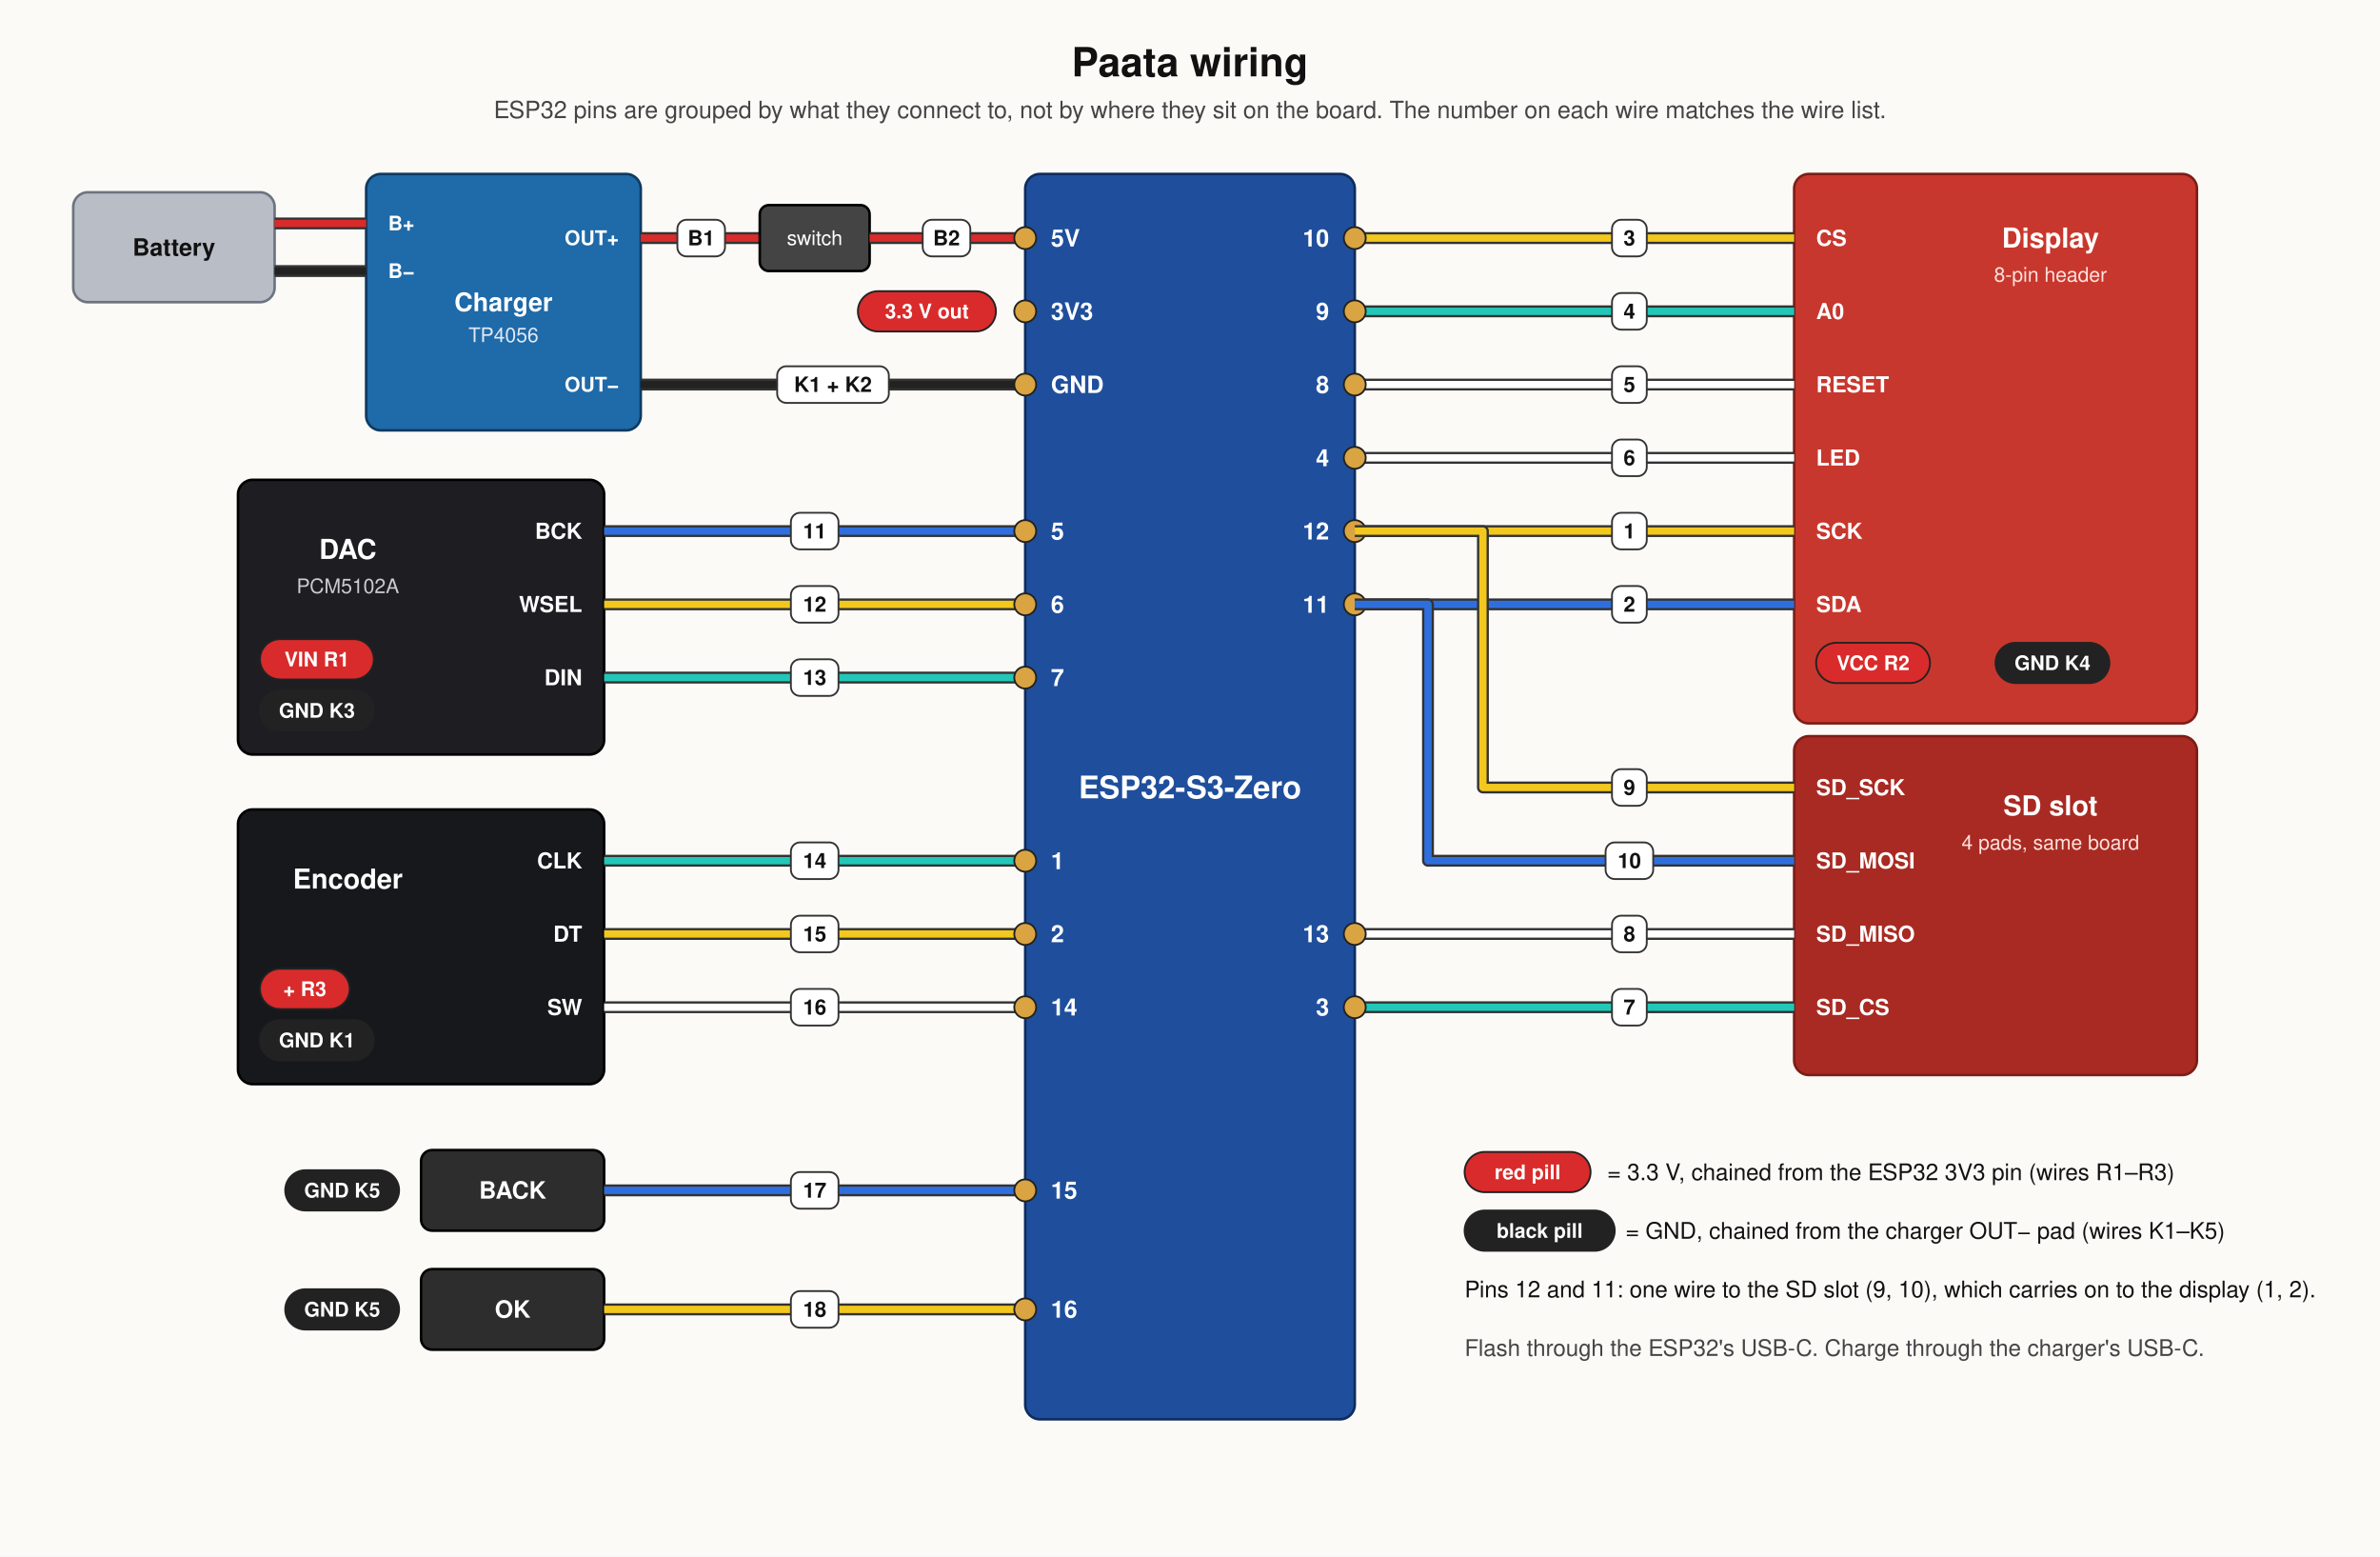
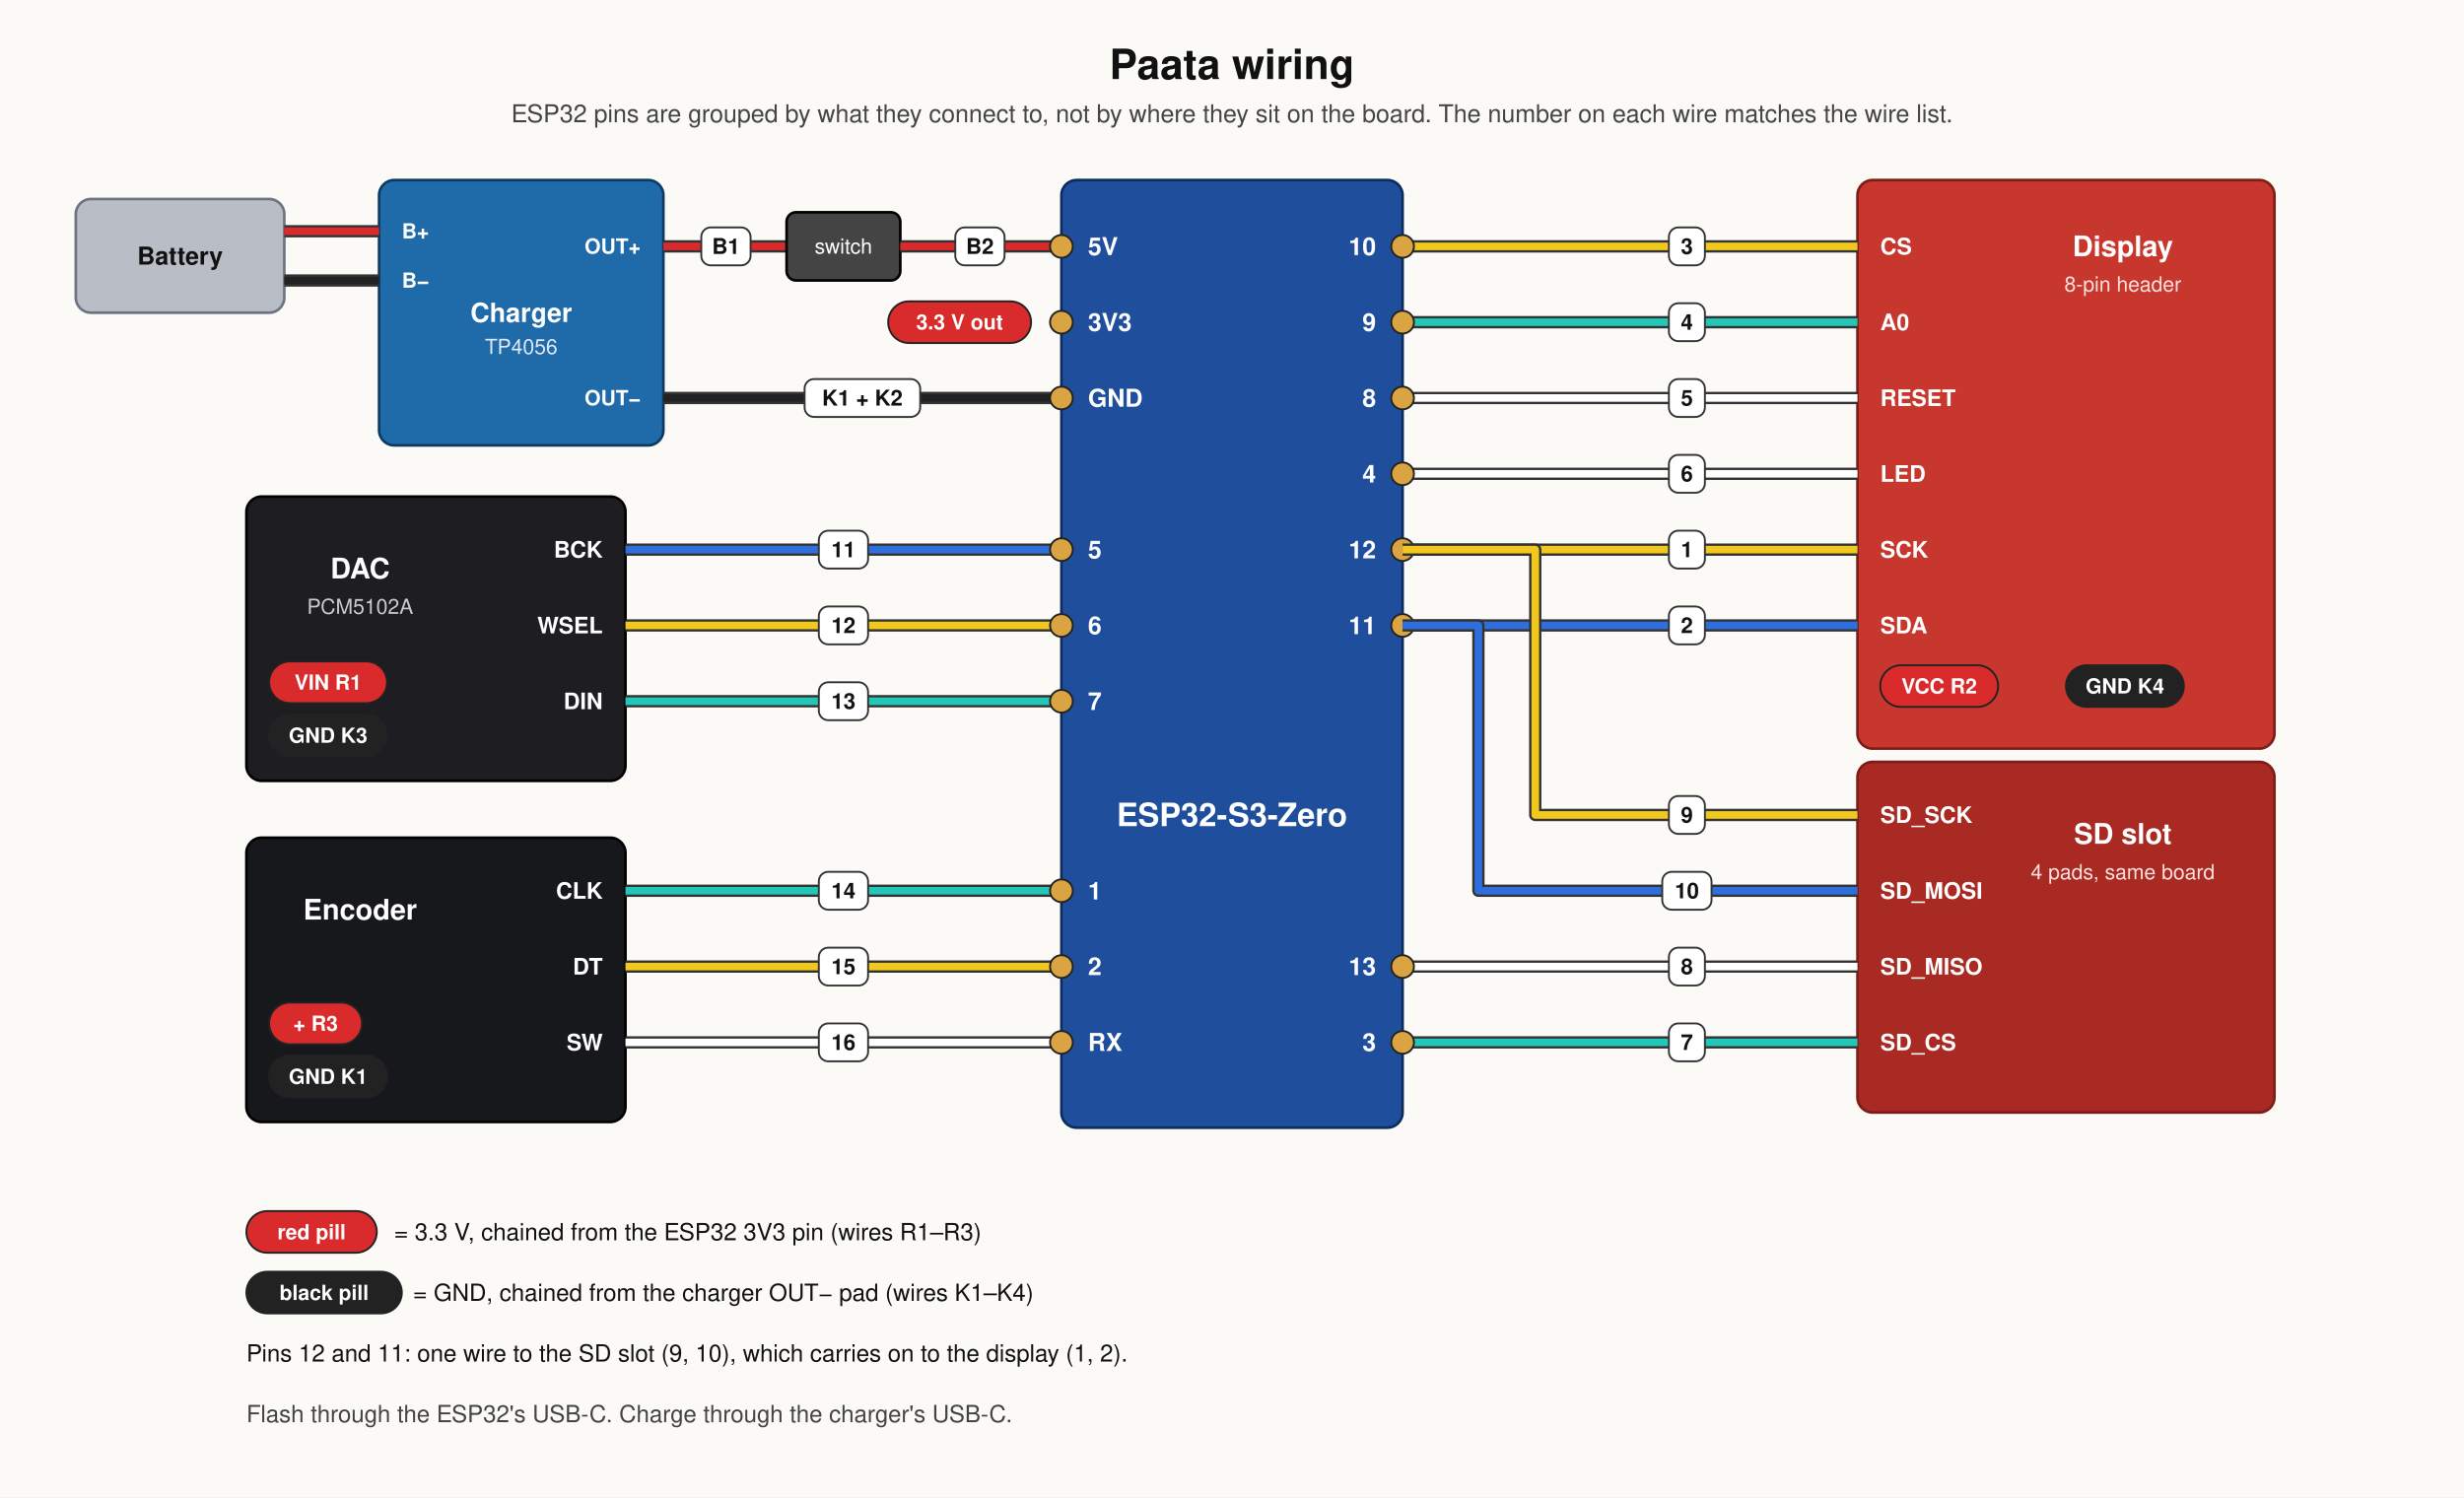
- <svg xmlns="http://www.w3.org/2000/svg" viewBox="0 0 1300 850" width="1300" height="850" font-family="Helvetica, Arial, sans-serif">
-   <rect width="1300" height="850" fill="#fbfaf7" />
+ <svg xmlns="http://www.w3.org/2000/svg" viewBox="0 0 1300 790" width="1300" height="790" font-family="Helvetica, Arial, sans-serif">
+   <rect width="1300" height="790" fill="#fbfaf7" />
  <text x="650.0" y="41.7" font-size="22" text-anchor="middle" fill="#111" font-weight="bold">Paata wiring</text>
  <text x="650.0" y="64.5" font-size="13" text-anchor="middle" fill="#444" font-weight="normal">ESP32 pins are grouped by what they connect to, not by where they sit on the board. The number on each wire matches the wire list.</text>
-   <rect x="560" y="95" width="180" height="680" rx="8" fill="#1f4f9c" stroke="#0d2c5e" stroke-width="1.4" />
+   <rect x="560" y="95" width="180" height="500" rx="8" fill="#1f4f9c" stroke="#0d2c5e" stroke-width="1.4" />
  <text x="650" y="435.9" font-size="17" text-anchor="middle" fill="#fff" font-weight="bold">ESP32-S3-Zero</text>
  <rect x="40" y="105" width="110" height="60" rx="8" fill="#b9bec6" stroke="#6d7480" stroke-width="1.4" />
  <text x="95" y="139.6" font-size="13" text-anchor="middle" fill="#111" font-weight="bold">Battery</text>
  <rect x="200" y="95" width="150" height="140" rx="8" fill="#1f6aa8" stroke="#0d3a61" stroke-width="1.4" />
  <text x="275" y="169.9" font-size="14" text-anchor="middle" fill="#fff" font-weight="bold">Charger</text>
  <text x="275" y="186.8" font-size="11" text-anchor="middle" fill="#dfe8f5" font-weight="normal">TP4056</text>
  <text x="212" y="125.8" font-size="11" text-anchor="start" fill="#fff" font-weight="bold">B+</text>
  <text x="212" y="151.8" font-size="11" text-anchor="start" fill="#fff" font-weight="bold">B−</text>
  <text x="338" y="133.8" font-size="11" text-anchor="end" fill="#fff" font-weight="bold">OUT+</text>
  <text x="338" y="213.8" font-size="11" text-anchor="end" fill="#fff" font-weight="bold">OUT−</text>
  <polyline points="150,122 200,122" fill="none" stroke="#333" stroke-width="6.5" stroke-linejoin="round" />
  <polyline points="150,122 200,122" fill="none" stroke="#d92b2b" stroke-width="4" stroke-linejoin="round" />
  <polyline points="150,148 200,148" fill="none" stroke="#333" stroke-width="6.5" stroke-linejoin="round" />
  <polyline points="150,148 200,148" fill="none" stroke="#222" stroke-width="4" stroke-linejoin="round" />
  <polyline points="350,130 415,130" fill="none" stroke="#333" stroke-width="6.5" stroke-linejoin="round" />
  <polyline points="350,130 415,130" fill="none" stroke="#d92b2b" stroke-width="4" stroke-linejoin="round" />
  <rect x="370.0" y="120" width="26" height="20" rx="5" fill="#fff" stroke="#333" />
  <text x="383" y="134.0" font-size="11.5" text-anchor="middle" fill="#111" font-weight="bold">B1</text>
  <rect x="415" y="112" width="60" height="36" rx="5" fill="#444" stroke="#000" stroke-width="1.4" />
  <text x="445" y="133.8" font-size="11" text-anchor="middle" fill="#fff" font-weight="normal">switch</text>
  <polyline points="475,130 560,130" fill="none" stroke="#333" stroke-width="6.5" stroke-linejoin="round" />
  <polyline points="475,130 560,130" fill="none" stroke="#d92b2b" stroke-width="4" stroke-linejoin="round" />
  <rect x="504.0" y="120" width="26" height="20" rx="5" fill="#fff" stroke="#333" />
  <text x="517" y="134.0" font-size="11.5" text-anchor="middle" fill="#111" font-weight="bold">B2</text>
  <polyline points="350,210 560,210" fill="none" stroke="#333" stroke-width="6.5" stroke-linejoin="round" />
  <polyline points="350,210 560,210" fill="none" stroke="#222" stroke-width="4" stroke-linejoin="round" />
  <rect x="424.5" y="200" width="61" height="20" rx="5" fill="#fff" stroke="#333" />
  <text x="455" y="214.0" font-size="11.5" text-anchor="middle" fill="#111" font-weight="bold">K1 + K2</text>
  <circle cx="560" cy="130" r="6" fill="#d9a441" stroke="#222" />
  <text x="574" y="134.6" font-size="13" text-anchor="start" fill="#fff" font-weight="bold">5V</text>
  <circle cx="560" cy="170" r="6" fill="#d9a441" stroke="#222" />
  <text x="574" y="174.6" font-size="13" text-anchor="start" fill="#fff" font-weight="bold">3V3</text>
  <circle cx="560" cy="210" r="6" fill="#d9a441" stroke="#222" />
  <text x="574" y="214.6" font-size="13" text-anchor="start" fill="#fff" font-weight="bold">GND</text>
  <rect x="468.6" y="159" width="75.4" height="22" rx="11" fill="#d92b2b" stroke="#222" />
  <text x="506.3" y="173.8" font-size="11" text-anchor="middle" fill="#fff" font-weight="bold">3.3 V out</text>
  <rect x="130" y="262" width="200" height="150" rx="8" fill="#1d1d22" stroke="#000" stroke-width="1.4" />
  <text x="190" y="305.2" font-size="15" text-anchor="middle" fill="#fff" font-weight="bold">DAC</text>
  <text x="190" y="323.9" font-size="11" text-anchor="middle" fill="#ccc" font-weight="normal">PCM5102A</text>
  <polyline points="330,290 560,290" fill="none" stroke="#333" stroke-width="6.5" stroke-linejoin="round" />
  <polyline points="330,290 560,290" fill="none" stroke="#2f6fdd" stroke-width="4" stroke-linejoin="round" />
  <rect x="432.0" y="280" width="26" height="20" rx="5" fill="#fff" stroke="#333" />
  <text x="445" y="294.0" font-size="11.5" text-anchor="middle" fill="#111" font-weight="bold">11</text>
  <text x="318" y="294.2" font-size="12" text-anchor="end" fill="#fff" font-weight="bold">BCK</text>
  <circle cx="560" cy="290" r="6" fill="#d9a441" stroke="#222" />
  <text x="574" y="294.6" font-size="13" text-anchor="start" fill="#fff" font-weight="bold">5</text>
  <polyline points="330,330 560,330" fill="none" stroke="#333" stroke-width="6.5" stroke-linejoin="round" />
  <polyline points="330,330 560,330" fill="none" stroke="#f2c81e" stroke-width="4" stroke-linejoin="round" />
  <rect x="432.0" y="320" width="26" height="20" rx="5" fill="#fff" stroke="#333" />
  <text x="445" y="334.0" font-size="11.5" text-anchor="middle" fill="#111" font-weight="bold">12</text>
  <text x="318" y="334.2" font-size="12" text-anchor="end" fill="#fff" font-weight="bold">WSEL</text>
  <circle cx="560" cy="330" r="6" fill="#d9a441" stroke="#222" />
  <text x="574" y="334.6" font-size="13" text-anchor="start" fill="#fff" font-weight="bold">6</text>
  <polyline points="330,370 560,370" fill="none" stroke="#333" stroke-width="6.5" stroke-linejoin="round" />
  <polyline points="330,370 560,370" fill="none" stroke="#22c7b8" stroke-width="4" stroke-linejoin="round" />
  <rect x="432.0" y="360" width="26" height="20" rx="5" fill="#fff" stroke="#333" />
  <text x="445" y="374.0" font-size="11.5" text-anchor="middle" fill="#111" font-weight="bold">13</text>
  <text x="318" y="374.2" font-size="12" text-anchor="end" fill="#fff" font-weight="bold">DIN</text>
  <circle cx="560" cy="370" r="6" fill="#d9a441" stroke="#222" />
  <text x="574" y="374.6" font-size="13" text-anchor="start" fill="#fff" font-weight="bold">7</text>
  <rect x="142" y="349" width="62.2" height="22" rx="11" fill="#d92b2b" stroke="#222" />
  <text x="173.1" y="363.9" font-size="11" text-anchor="middle" fill="#fff" font-weight="bold">VIN  R1</text>
  <rect x="142" y="377" width="62.2" height="22" rx="11" fill="#222" stroke="#222" />
  <text x="173.1" y="391.9" font-size="11" text-anchor="middle" fill="#fff" font-weight="bold">GND  K3</text>
  <rect x="130" y="442" width="200" height="150" rx="8" fill="#16181c" stroke="#000" stroke-width="1.4" />
  <text x="190" y="485.2" font-size="15" text-anchor="middle" fill="#fff" font-weight="bold">Encoder</text>
  <polyline points="330,470 560,470" fill="none" stroke="#333" stroke-width="6.5" stroke-linejoin="round" />
  <polyline points="330,470 560,470" fill="none" stroke="#22c7b8" stroke-width="4" stroke-linejoin="round" />
  <rect x="432.0" y="460" width="26" height="20" rx="5" fill="#fff" stroke="#333" />
  <text x="445" y="474.0" font-size="11.5" text-anchor="middle" fill="#111" font-weight="bold">14</text>
  <text x="318" y="474.2" font-size="12" text-anchor="end" fill="#fff" font-weight="bold">CLK</text>
  <circle cx="560" cy="470" r="6" fill="#d9a441" stroke="#222" />
  <text x="574" y="474.6" font-size="13" text-anchor="start" fill="#fff" font-weight="bold">1</text>
  <polyline points="330,510 560,510" fill="none" stroke="#333" stroke-width="6.5" stroke-linejoin="round" />
  <polyline points="330,510 560,510" fill="none" stroke="#f2c81e" stroke-width="4" stroke-linejoin="round" />
  <rect x="432.0" y="500" width="26" height="20" rx="5" fill="#fff" stroke="#333" />
  <text x="445" y="514.0" font-size="11.5" text-anchor="middle" fill="#111" font-weight="bold">15</text>
  <text x="318" y="514.2" font-size="12" text-anchor="end" fill="#fff" font-weight="bold">DT</text>
  <circle cx="560" cy="510" r="6" fill="#d9a441" stroke="#222" />
  <text x="574" y="514.5" font-size="13" text-anchor="start" fill="#fff" font-weight="bold">2</text>
  <polyline points="330,550 560,550" fill="none" stroke="#333" stroke-width="6.5" stroke-linejoin="round" />
  <polyline points="330,550 560,550" fill="none" stroke="#ffffff" stroke-width="4" stroke-linejoin="round" />
  <rect x="432.0" y="540" width="26" height="20" rx="5" fill="#fff" stroke="#333" />
  <text x="445" y="554.0" font-size="11.5" text-anchor="middle" fill="#111" font-weight="bold">16</text>
  <text x="318" y="554.2" font-size="12" text-anchor="end" fill="#fff" font-weight="bold">SW</text>
  <circle cx="560" cy="550" r="6" fill="#d9a441" stroke="#222" />
-   <text x="574" y="554.5" font-size="13" text-anchor="start" fill="#fff" font-weight="bold">14</text>
+   <text x="574" y="554.5" font-size="13" text-anchor="start" fill="#fff" font-weight="bold">RX</text>
  <rect x="142" y="529" width="49.0" height="22" rx="11" fill="#d92b2b" stroke="#222" />
  <text x="166.5" y="543.9" font-size="11" text-anchor="middle" fill="#fff" font-weight="bold">+  R3</text>
  <rect x="142" y="557" width="62.2" height="22" rx="11" fill="#222" stroke="#222" />
  <text x="173.1" y="571.9" font-size="11" text-anchor="middle" fill="#fff" font-weight="bold">GND  K1</text>
-   <rect x="230" y="628" width="100" height="44" rx="6" fill="#2d2d2d" stroke="#000" stroke-width="1.4" />
-   <text x="280" y="654.5" font-size="13" text-anchor="middle" fill="#fff" font-weight="bold">BACK</text>
-   <polyline points="330,650 560,650" fill="none" stroke="#333" stroke-width="6.5" stroke-linejoin="round" />
-   <polyline points="330,650 560,650" fill="none" stroke="#2f6fdd" stroke-width="4" stroke-linejoin="round" />
-   <rect x="432.0" y="640" width="26" height="20" rx="5" fill="#fff" stroke="#333" />
-   <text x="445" y="654.0" font-size="11.5" text-anchor="middle" fill="#111" font-weight="bold">17</text>
-   <circle cx="560" cy="650" r="6" fill="#d9a441" stroke="#222" />
-   <text x="574" y="654.5" font-size="13" text-anchor="start" fill="#fff" font-weight="bold">15</text>
-   <rect x="155.8" y="639" width="62.2" height="22" rx="11" fill="#222" stroke="#222" />
-   <text x="186.9" y="653.9" font-size="11" text-anchor="middle" fill="#fff" font-weight="bold">GND  K5</text>
-   <rect x="230" y="693" width="100" height="44" rx="6" fill="#2d2d2d" stroke="#000" stroke-width="1.4" />
-   <text x="280" y="719.5" font-size="13" text-anchor="middle" fill="#fff" font-weight="bold">OK</text>
-   <polyline points="330,715 560,715" fill="none" stroke="#333" stroke-width="6.5" stroke-linejoin="round" />
-   <polyline points="330,715 560,715" fill="none" stroke="#f2c81e" stroke-width="4" stroke-linejoin="round" />
-   <rect x="432.0" y="705" width="26" height="20" rx="5" fill="#fff" stroke="#333" />
-   <text x="445" y="719.0" font-size="11.5" text-anchor="middle" fill="#111" font-weight="bold">18</text>
-   <circle cx="560" cy="715" r="6" fill="#d9a441" stroke="#222" />
-   <text x="574" y="719.5" font-size="13" text-anchor="start" fill="#fff" font-weight="bold">16</text>
-   <rect x="155.8" y="704" width="62.2" height="22" rx="11" fill="#222" stroke="#222" />
-   <text x="186.9" y="718.9" font-size="11" text-anchor="middle" fill="#fff" font-weight="bold">GND  K5</text>
  <rect x="980" y="95" width="220" height="300" rx="8" fill="#c8372d" stroke="#7d1d17" stroke-width="1.4" />
  <text x="1120" y="135.2" font-size="15" text-anchor="middle" fill="#fff" font-weight="bold">Display</text>
  <text x="1120" y="153.8" font-size="11" text-anchor="middle" fill="#ffe1dd" font-weight="normal">8-pin header</text>
  <rect x="980" y="402" width="220" height="185" rx="8" fill="#a82a22" stroke="#7d1d17" stroke-width="1.4" />
  <text x="1120" y="445.2" font-size="15" text-anchor="middle" fill="#fff" font-weight="bold">SD slot</text>
  <text x="1120" y="463.9" font-size="11" text-anchor="middle" fill="#ffe1dd" font-weight="normal">4 pads, same board</text>
  <polyline points="740,130 980,130" fill="none" stroke="#333" stroke-width="6.5" stroke-linejoin="round" />
  <polyline points="740,130 980,130" fill="none" stroke="#f2c81e" stroke-width="4" stroke-linejoin="round" />
  <rect x="880.5" y="120" width="19" height="20" rx="5" fill="#fff" stroke="#333" />
  <text x="890" y="134.0" font-size="11.5" text-anchor="middle" fill="#111" font-weight="bold">3</text>
  <text x="992" y="134.2" font-size="12" text-anchor="start" fill="#fff" font-weight="bold">CS</text>
  <circle cx="740" cy="130" r="6" fill="#d9a441" stroke="#222" />
  <text x="726" y="134.6" font-size="13" text-anchor="end" fill="#fff" font-weight="bold">10</text>
  <polyline points="740,170 980,170" fill="none" stroke="#333" stroke-width="6.5" stroke-linejoin="round" />
  <polyline points="740,170 980,170" fill="none" stroke="#22c7b8" stroke-width="4" stroke-linejoin="round" />
  <rect x="880.5" y="160" width="19" height="20" rx="5" fill="#fff" stroke="#333" />
  <text x="890" y="174.0" font-size="11.5" text-anchor="middle" fill="#111" font-weight="bold">4</text>
  <text x="992" y="174.2" font-size="12" text-anchor="start" fill="#fff" font-weight="bold">A0</text>
  <circle cx="740" cy="170" r="6" fill="#d9a441" stroke="#222" />
  <text x="726" y="174.6" font-size="13" text-anchor="end" fill="#fff" font-weight="bold">9</text>
  <polyline points="740,210 980,210" fill="none" stroke="#333" stroke-width="6.5" stroke-linejoin="round" />
  <polyline points="740,210 980,210" fill="none" stroke="#ffffff" stroke-width="4" stroke-linejoin="round" />
  <rect x="880.5" y="200" width="19" height="20" rx="5" fill="#fff" stroke="#333" />
  <text x="890" y="214.0" font-size="11.5" text-anchor="middle" fill="#111" font-weight="bold">5</text>
  <text x="992" y="214.2" font-size="12" text-anchor="start" fill="#fff" font-weight="bold">RESET</text>
  <circle cx="740" cy="210" r="6" fill="#d9a441" stroke="#222" />
  <text x="726" y="214.6" font-size="13" text-anchor="end" fill="#fff" font-weight="bold">8</text>
  <polyline points="740,250 980,250" fill="none" stroke="#333" stroke-width="6.5" stroke-linejoin="round" />
  <polyline points="740,250 980,250" fill="none" stroke="#ffffff" stroke-width="4" stroke-linejoin="round" />
  <rect x="880.5" y="240" width="19" height="20" rx="5" fill="#fff" stroke="#333" />
  <text x="890" y="254.0" font-size="11.5" text-anchor="middle" fill="#111" font-weight="bold">6</text>
  <text x="992" y="254.2" font-size="12" text-anchor="start" fill="#fff" font-weight="bold">LED</text>
  <circle cx="740" cy="250" r="6" fill="#d9a441" stroke="#222" />
  <text x="726" y="254.6" font-size="13" text-anchor="end" fill="#fff" font-weight="bold">4</text>
  <polyline points="740,290 980,290" fill="none" stroke="#333" stroke-width="6.5" stroke-linejoin="round" />
  <polyline points="740,290 980,290" fill="none" stroke="#f2c81e" stroke-width="4" stroke-linejoin="round" />
  <rect x="880.5" y="280" width="19" height="20" rx="5" fill="#fff" stroke="#333" />
  <text x="890" y="294.0" font-size="11.5" text-anchor="middle" fill="#111" font-weight="bold">1</text>
  <text x="992" y="294.2" font-size="12" text-anchor="start" fill="#fff" font-weight="bold">SCK</text>
  <circle cx="740" cy="290" r="6" fill="#d9a441" stroke="#222" />
  <text x="726" y="294.6" font-size="13" text-anchor="end" fill="#fff" font-weight="bold">12</text>
  <polyline points="740,330 980,330" fill="none" stroke="#333" stroke-width="6.5" stroke-linejoin="round" />
  <polyline points="740,330 980,330" fill="none" stroke="#2f6fdd" stroke-width="4" stroke-linejoin="round" />
  <rect x="880.5" y="320" width="19" height="20" rx="5" fill="#fff" stroke="#333" />
  <text x="890" y="334.0" font-size="11.5" text-anchor="middle" fill="#111" font-weight="bold">2</text>
  <text x="992" y="334.2" font-size="12" text-anchor="start" fill="#fff" font-weight="bold">SDA</text>
  <circle cx="740" cy="330" r="6" fill="#d9a441" stroke="#222" />
  <text x="726" y="334.6" font-size="13" text-anchor="end" fill="#fff" font-weight="bold">11</text>
  <polyline points="740,290 810,290 810,430 980,430" fill="none" stroke="#333" stroke-width="6.5" stroke-linejoin="round" />
  <polyline points="740,290 810,290 810,430 980,430" fill="none" stroke="#f2c81e" stroke-width="4" stroke-linejoin="round" />
  <rect x="880.5" y="420" width="19" height="20" rx="5" fill="#fff" stroke="#333" />
  <text x="890" y="434.0" font-size="11.5" text-anchor="middle" fill="#111" font-weight="bold">9</text>
  <polyline points="740,330 780,330 780,470 980,470" fill="none" stroke="#333" stroke-width="6.5" stroke-linejoin="round" />
  <polyline points="740,330 780,330 780,470 980,470" fill="none" stroke="#2f6fdd" stroke-width="4" stroke-linejoin="round" />
  <rect x="877.0" y="460" width="26" height="20" rx="5" fill="#fff" stroke="#333" />
  <text x="890" y="474.0" font-size="11.5" text-anchor="middle" fill="#111" font-weight="bold">10</text>
  <text x="992" y="434.2" font-size="12" text-anchor="start" fill="#fff" font-weight="bold">SD_SCK</text>
  <text x="992" y="474.2" font-size="12" text-anchor="start" fill="#fff" font-weight="bold">SD_MOSI</text>
  <polyline points="740,510 980,510" fill="none" stroke="#333" stroke-width="6.5" stroke-linejoin="round" />
  <polyline points="740,510 980,510" fill="none" stroke="#ffffff" stroke-width="4" stroke-linejoin="round" />
  <rect x="880.5" y="500" width="19" height="20" rx="5" fill="#fff" stroke="#333" />
  <text x="890" y="514.0" font-size="11.5" text-anchor="middle" fill="#111" font-weight="bold">8</text>
  <text x="992" y="514.2" font-size="12" text-anchor="start" fill="#fff" font-weight="bold">SD_MISO</text>
  <circle cx="740" cy="510" r="6" fill="#d9a441" stroke="#222" />
  <text x="726" y="514.5" font-size="13" text-anchor="end" fill="#fff" font-weight="bold">13</text>
  <polyline points="740,550 980,550" fill="none" stroke="#333" stroke-width="6.5" stroke-linejoin="round" />
  <polyline points="740,550 980,550" fill="none" stroke="#22c7b8" stroke-width="4" stroke-linejoin="round" />
  <rect x="880.5" y="540" width="19" height="20" rx="5" fill="#fff" stroke="#333" />
  <text x="890" y="554.0" font-size="11.5" text-anchor="middle" fill="#111" font-weight="bold">7</text>
  <text x="992" y="554.2" font-size="12" text-anchor="start" fill="#fff" font-weight="bold">SD_CS</text>
  <circle cx="740" cy="550" r="6" fill="#d9a441" stroke="#222" />
  <text x="726" y="554.5" font-size="13" text-anchor="end" fill="#fff" font-weight="bold">3</text>
  <rect x="992" y="351" width="62.2" height="22" rx="11" fill="#d92b2b" stroke="#222" />
  <text x="1023.1" y="365.9" font-size="11" text-anchor="middle" fill="#fff" font-weight="bold">VCC  R2</text>
  <rect x="1090" y="351" width="62.2" height="22" rx="11" fill="#222" stroke="#222" />
  <text x="1121.1" y="365.9" font-size="11" text-anchor="middle" fill="#fff" font-weight="bold">GND  K4</text>
-   <rect x="800" y="629" width="68.8" height="22" rx="11" fill="#d92b2b" stroke="#222" />
-   <text x="834.4" y="643.9" font-size="11" text-anchor="middle" fill="#fff" font-weight="bold">red pill</text>
-   <text x="878" y="644.4" font-size="12.5" text-anchor="start" fill="#111" font-weight="normal">= 3.3 V, chained from the ESP32 3V3 pin (wires R1–R3)</text>
-   <rect x="800" y="661" width="82.0" height="22" rx="11" fill="#222" stroke="#222" />
-   <text x="841.0" y="675.9" font-size="11" text-anchor="middle" fill="#fff" font-weight="bold">black pill</text>
-   <text x="888" y="676.4" font-size="12.5" text-anchor="start" fill="#111" font-weight="normal">= GND, chained from the charger OUT− pad (wires K1–K5)</text>
-   <text x="800" y="708.4" font-size="12.5" text-anchor="start" fill="#111" font-weight="normal">Pins 12 and 11: one wire to the SD slot (9, 10), which carries on to the display (1, 2).</text>
-   <text x="800" y="740.4" font-size="12.5" text-anchor="start" fill="#444" font-weight="normal">Flash through the ESP32's USB-C. Charge through the charger's USB-C.</text>
+   <rect x="130" y="639" width="68.8" height="22" rx="11" fill="#d92b2b" stroke="#222" />
+   <text x="164.4" y="653.9" font-size="11" text-anchor="middle" fill="#fff" font-weight="bold">red pill</text>
+   <text x="208" y="654.4" font-size="12.5" text-anchor="start" fill="#111" font-weight="normal">= 3.3 V, chained from the ESP32 3V3 pin (wires R1–R3)</text>
+   <rect x="130" y="671" width="82.0" height="22" rx="11" fill="#222" stroke="#222" />
+   <text x="171.0" y="685.9" font-size="11" text-anchor="middle" fill="#fff" font-weight="bold">black pill</text>
+   <text x="218" y="686.4" font-size="12.5" text-anchor="start" fill="#111" font-weight="normal">= GND, chained from the charger OUT− pad (wires K1–K4)</text>
+   <text x="130" y="718.4" font-size="12.5" text-anchor="start" fill="#111" font-weight="normal">Pins 12 and 11: one wire to the SD slot (9, 10), which carries on to the display (1, 2).</text>
+   <text x="130" y="750.4" font-size="12.5" text-anchor="start" fill="#444" font-weight="normal">Flash through the ESP32's USB-C. Charge through the charger's USB-C.</text>
</svg>
